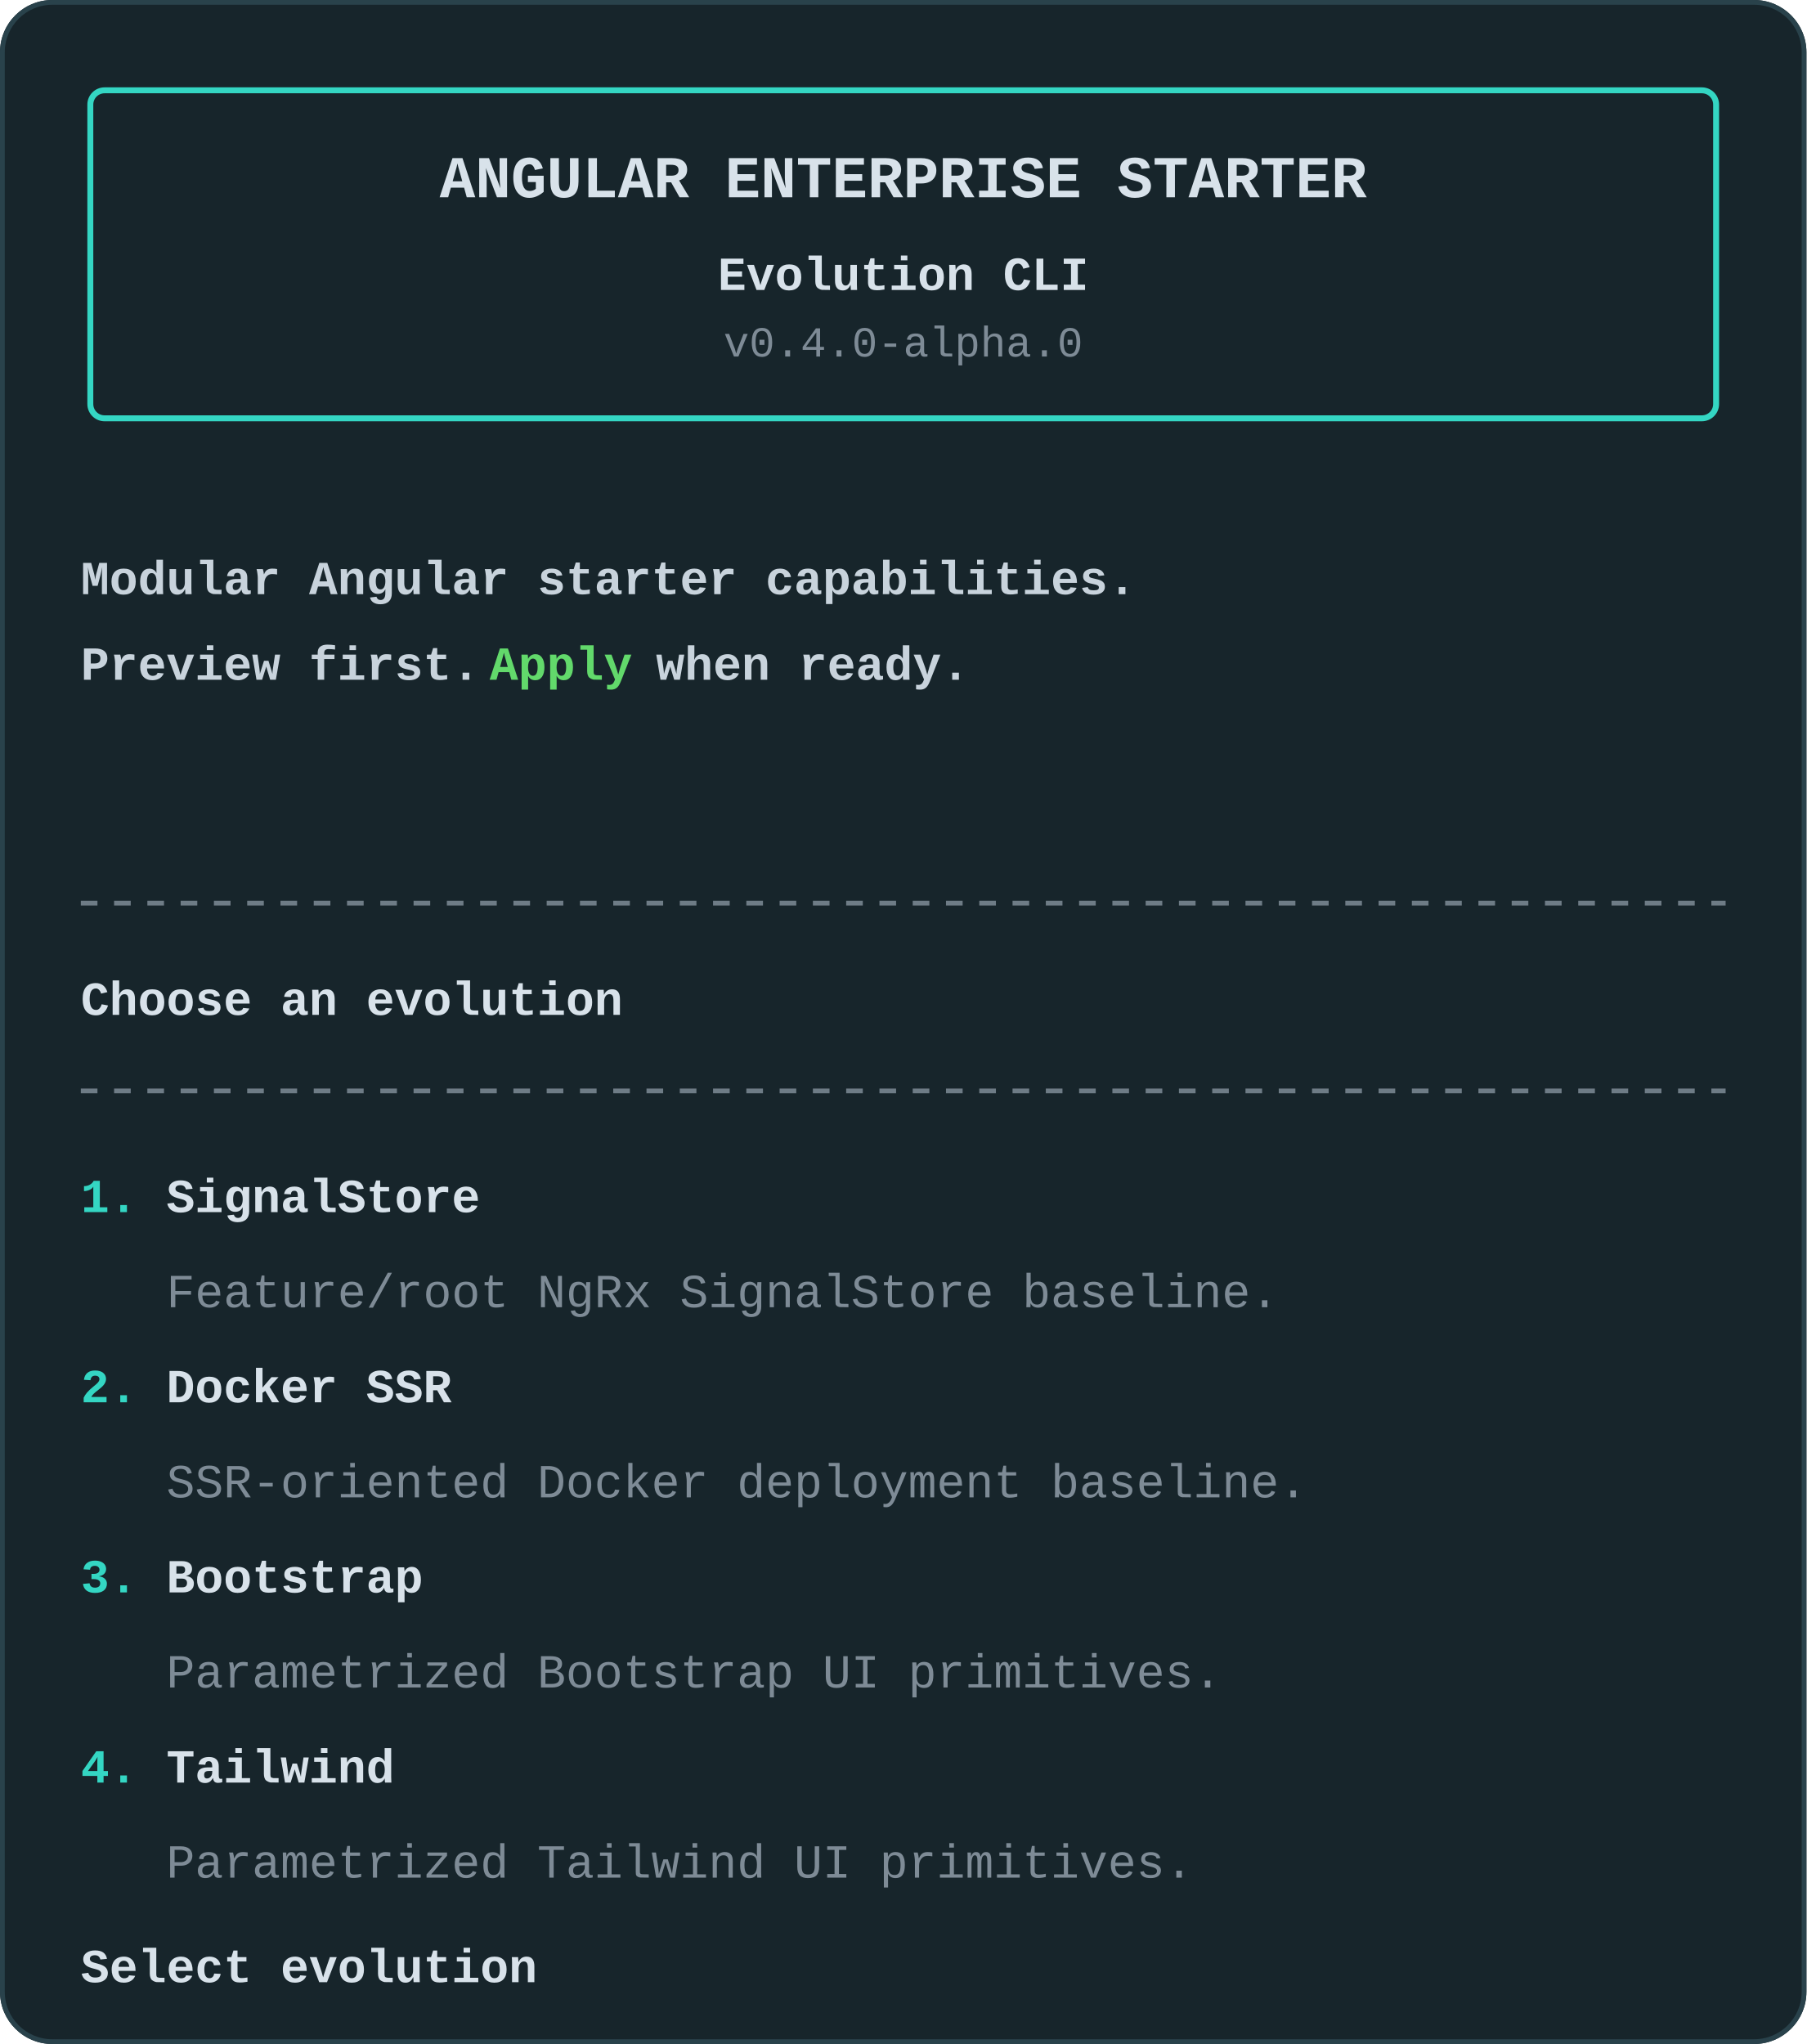
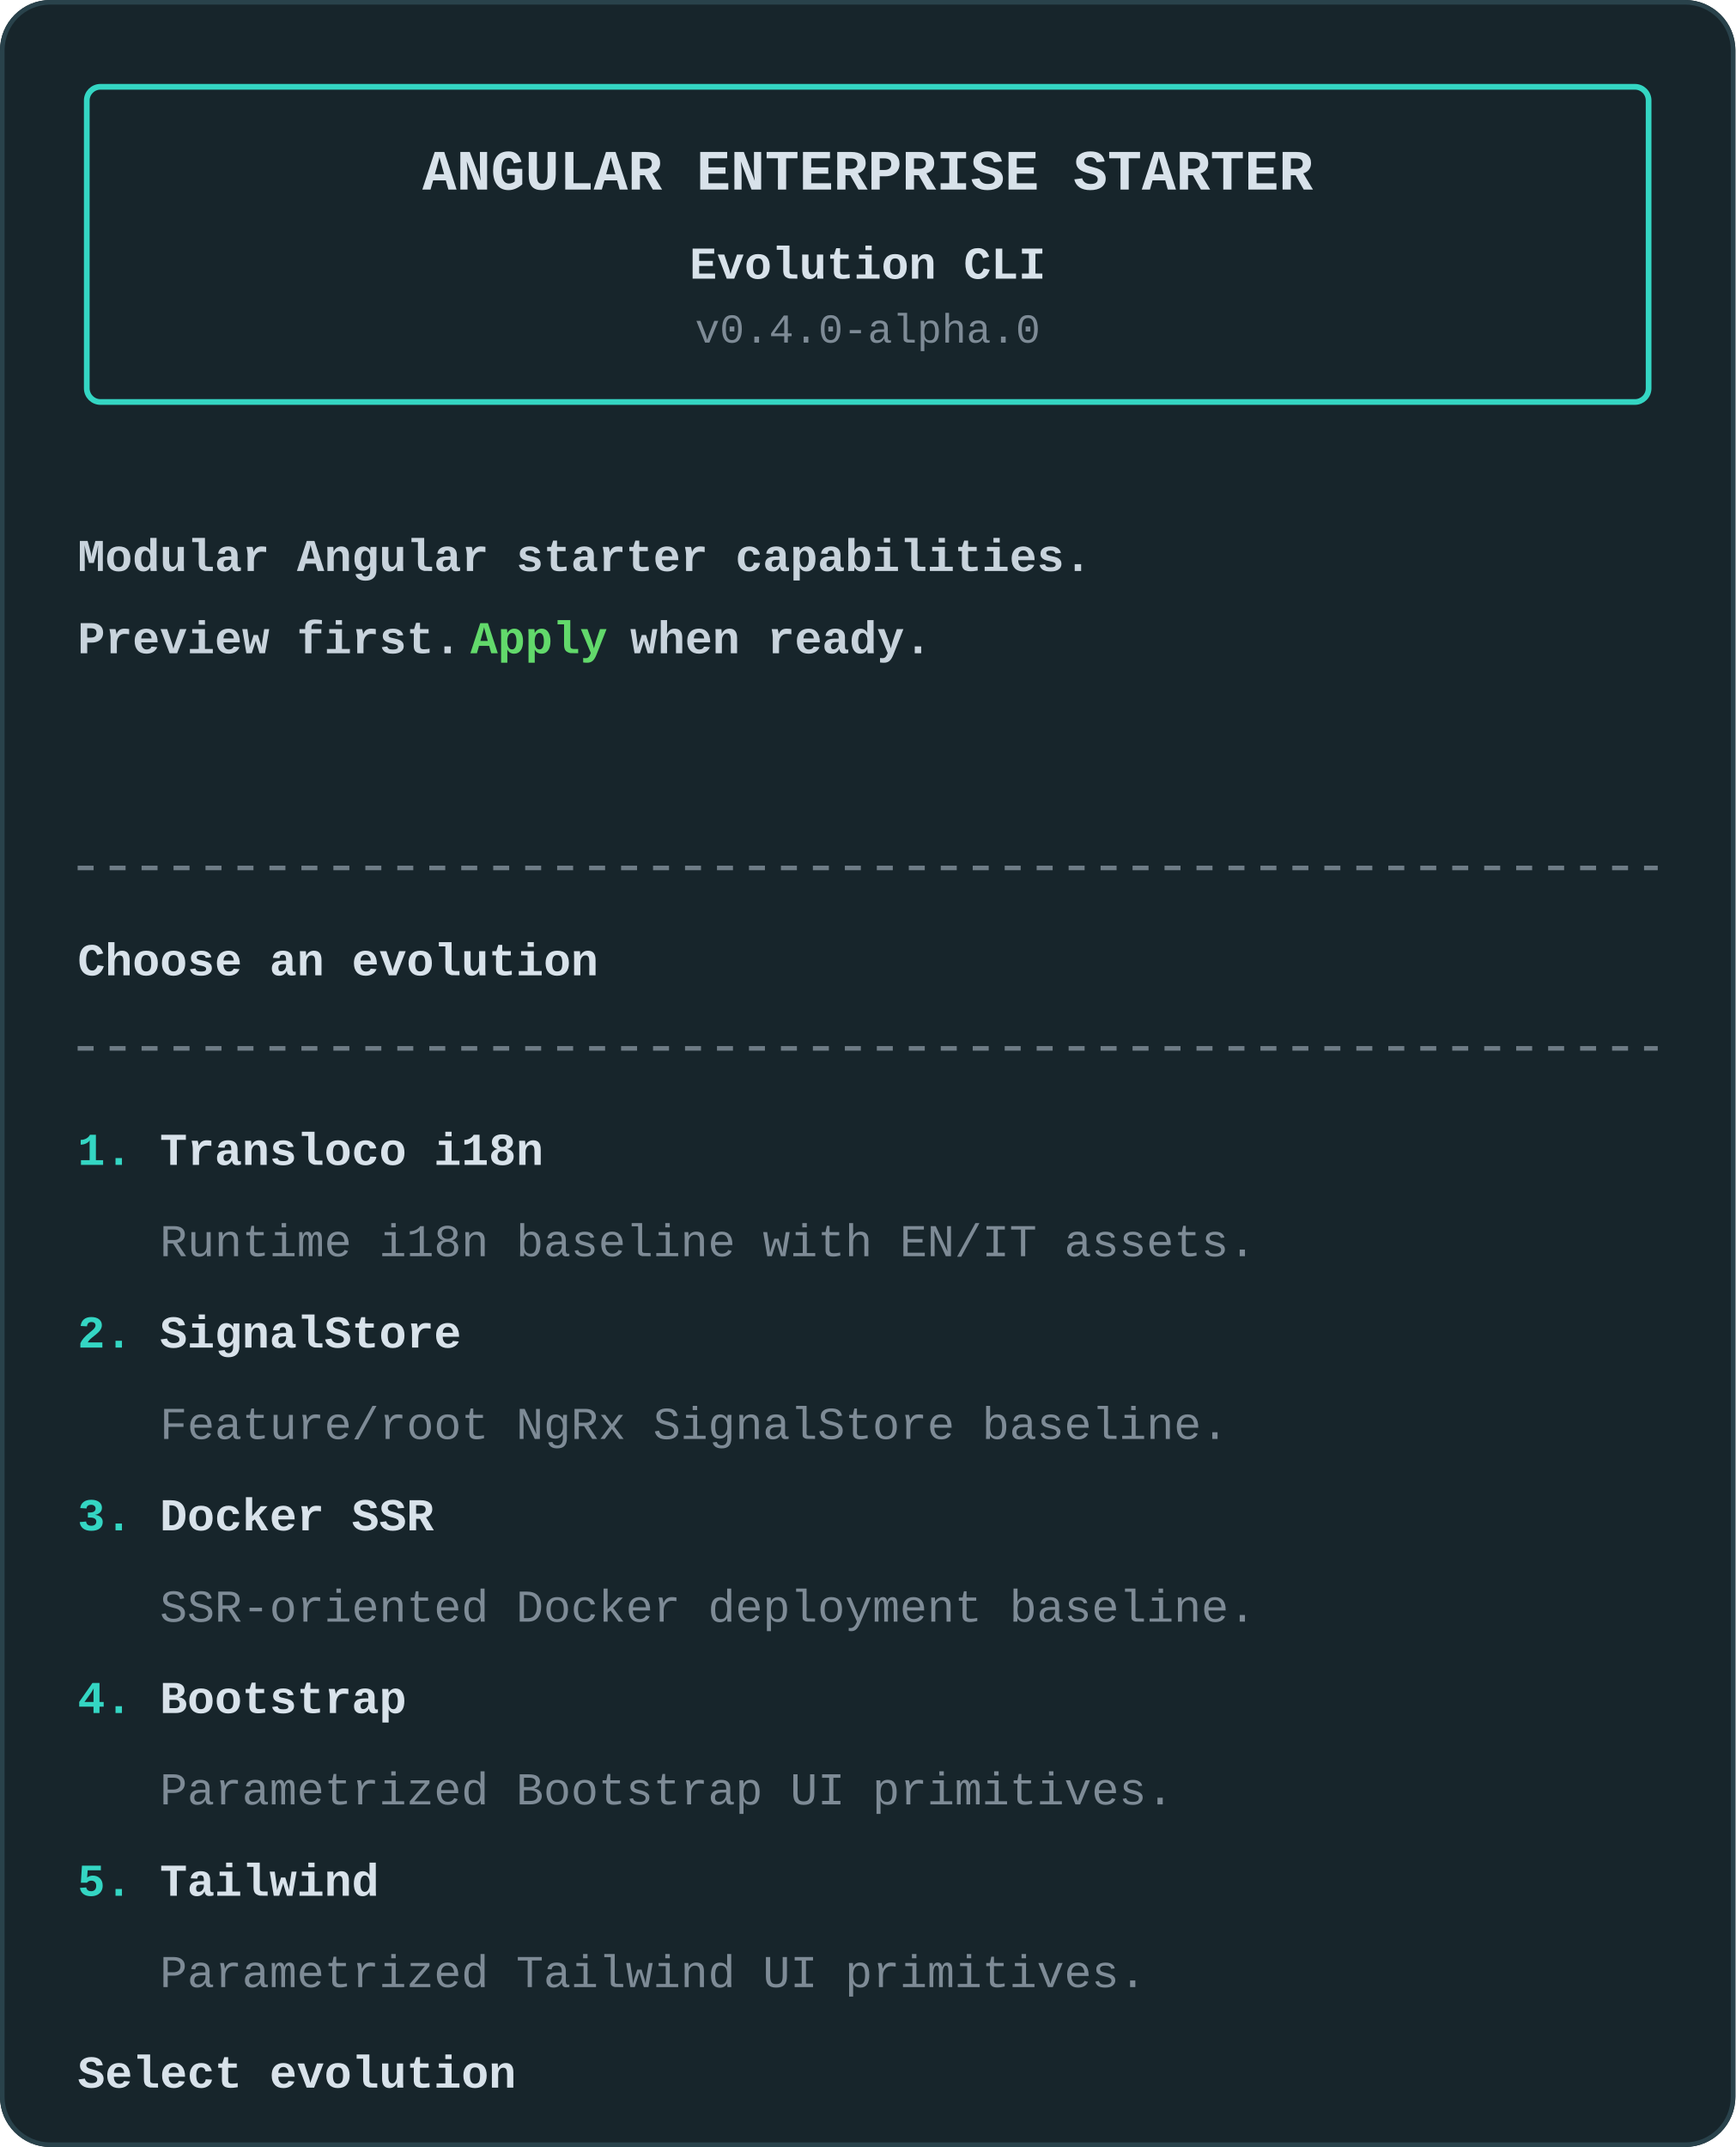
- <svg xmlns="http://www.w3.org/2000/svg" width="760" height="860" viewBox="0 0 760 860" fill="none" role="img" aria-labelledby="title desc">
-   <rect width="760" height="860" rx="22" fill="#17252B" />
-   <rect x="1" y="1" width="758" height="858" rx="21" stroke="#29424B" stroke-width="2" />
+ <svg xmlns="http://www.w3.org/2000/svg" width="760" height="940" viewBox="0 0 760 940" fill="none" role="img" aria-labelledby="title desc">
+   <rect width="760" height="940" rx="22" fill="#17252B" />
+   <rect x="1" y="1" width="758" height="938" rx="21" stroke="#29424B" stroke-width="2" />
  <g font-family="Menlo, Consolas, 'Liberation Mono', monospace">
    <rect x="38" y="38" width="684" height="138" rx="6" stroke="#34D6C3" stroke-width="2.5" />
    <text x="380" y="83" fill="#D8E2EA" font-size="25" font-weight="700" text-anchor="middle">ANGULAR ENTERPRISE STARTER</text>
    <text x="380" y="122" fill="#D8E2EA" font-size="20" font-weight="700" text-anchor="middle">Evolution CLI</text>
    <text x="380" y="150" fill="#7E8B96" font-size="18" text-anchor="middle">v0.4.0-alpha.0</text>
    <text x="34" y="250" fill="#C8D3DC" font-size="20" font-weight="700">Modular Angular starter capabilities.</text>
    <text x="34" y="286" fill="#C8D3DC" font-size="20" font-weight="700">Preview first. </text>
    <text x="206" y="286" fill="#62D96B" font-size="20" font-weight="700">Apply</text>
    <text x="276" y="286" fill="#C8D3DC" font-size="20" font-weight="700"> when ready.</text>
    <line x1="34" y1="380" x2="726" y2="380" stroke="#7E8B96" stroke-width="2" stroke-dasharray="7 7" opacity="0.85" />
    <text x="34" y="427" fill="#D8E2EA" font-size="20" font-weight="700">Choose an evolution</text>
    <line x1="34" y1="459" x2="726" y2="459" stroke="#7E8B96" stroke-width="2" stroke-dasharray="7 7" opacity="0.85" />
    <text x="34" y="510" fill="#34D6C3" font-size="20" font-weight="700">1.</text>
-     <text x="70" y="510" fill="#D8E2EA" font-size="20" font-weight="700">SignalStore</text>
-     <text x="70" y="550" fill="#7E8B96" font-size="20">Feature/root NgRx SignalStore baseline.</text>
+     <text x="70" y="510" fill="#D8E2EA" font-size="20" font-weight="700">Transloco i18n</text>
+     <text x="70" y="550" fill="#7E8B96" font-size="20">Runtime i18n baseline with EN/IT assets.</text>
    <text x="34" y="590" fill="#34D6C3" font-size="20" font-weight="700">2.</text>
-     <text x="70" y="590" fill="#D8E2EA" font-size="20" font-weight="700">Docker SSR</text>
-     <text x="70" y="630" fill="#7E8B96" font-size="20">SSR-oriented Docker deployment baseline.</text>
+     <text x="70" y="590" fill="#D8E2EA" font-size="20" font-weight="700">SignalStore</text>
+     <text x="70" y="630" fill="#7E8B96" font-size="20">Feature/root NgRx SignalStore baseline.</text>
    <text x="34" y="670" fill="#34D6C3" font-size="20" font-weight="700">3.</text>
-     <text x="70" y="670" fill="#D8E2EA" font-size="20" font-weight="700">Bootstrap</text>
-     <text x="70" y="710" fill="#7E8B96" font-size="20">Parametrized Bootstrap UI primitives.</text>
+     <text x="70" y="670" fill="#D8E2EA" font-size="20" font-weight="700">Docker SSR</text>
+     <text x="70" y="710" fill="#7E8B96" font-size="20">SSR-oriented Docker deployment baseline.</text>
    <text x="34" y="750" fill="#34D6C3" font-size="20" font-weight="700">4.</text>
-     <text x="70" y="750" fill="#D8E2EA" font-size="20" font-weight="700">Tailwind</text>
-     <text x="70" y="790" fill="#7E8B96" font-size="20">Parametrized Tailwind UI primitives.</text>
-     <text x="34" y="834" fill="#D8E2EA" font-size="20" font-weight="700">Select evolution</text>
+     <text x="70" y="750" fill="#D8E2EA" font-size="20" font-weight="700">Bootstrap</text>
+     <text x="70" y="790" fill="#7E8B96" font-size="20">Parametrized Bootstrap UI primitives.</text>
+     <text x="34" y="830" fill="#34D6C3" font-size="20" font-weight="700">5.</text>
+     <text x="70" y="830" fill="#D8E2EA" font-size="20" font-weight="700">Tailwind</text>
+     <text x="70" y="870" fill="#7E8B96" font-size="20">Parametrized Tailwind UI primitives.</text>
+     <text x="34" y="914" fill="#D8E2EA" font-size="20" font-weight="700">Select evolution</text>
  </g>
</svg>
